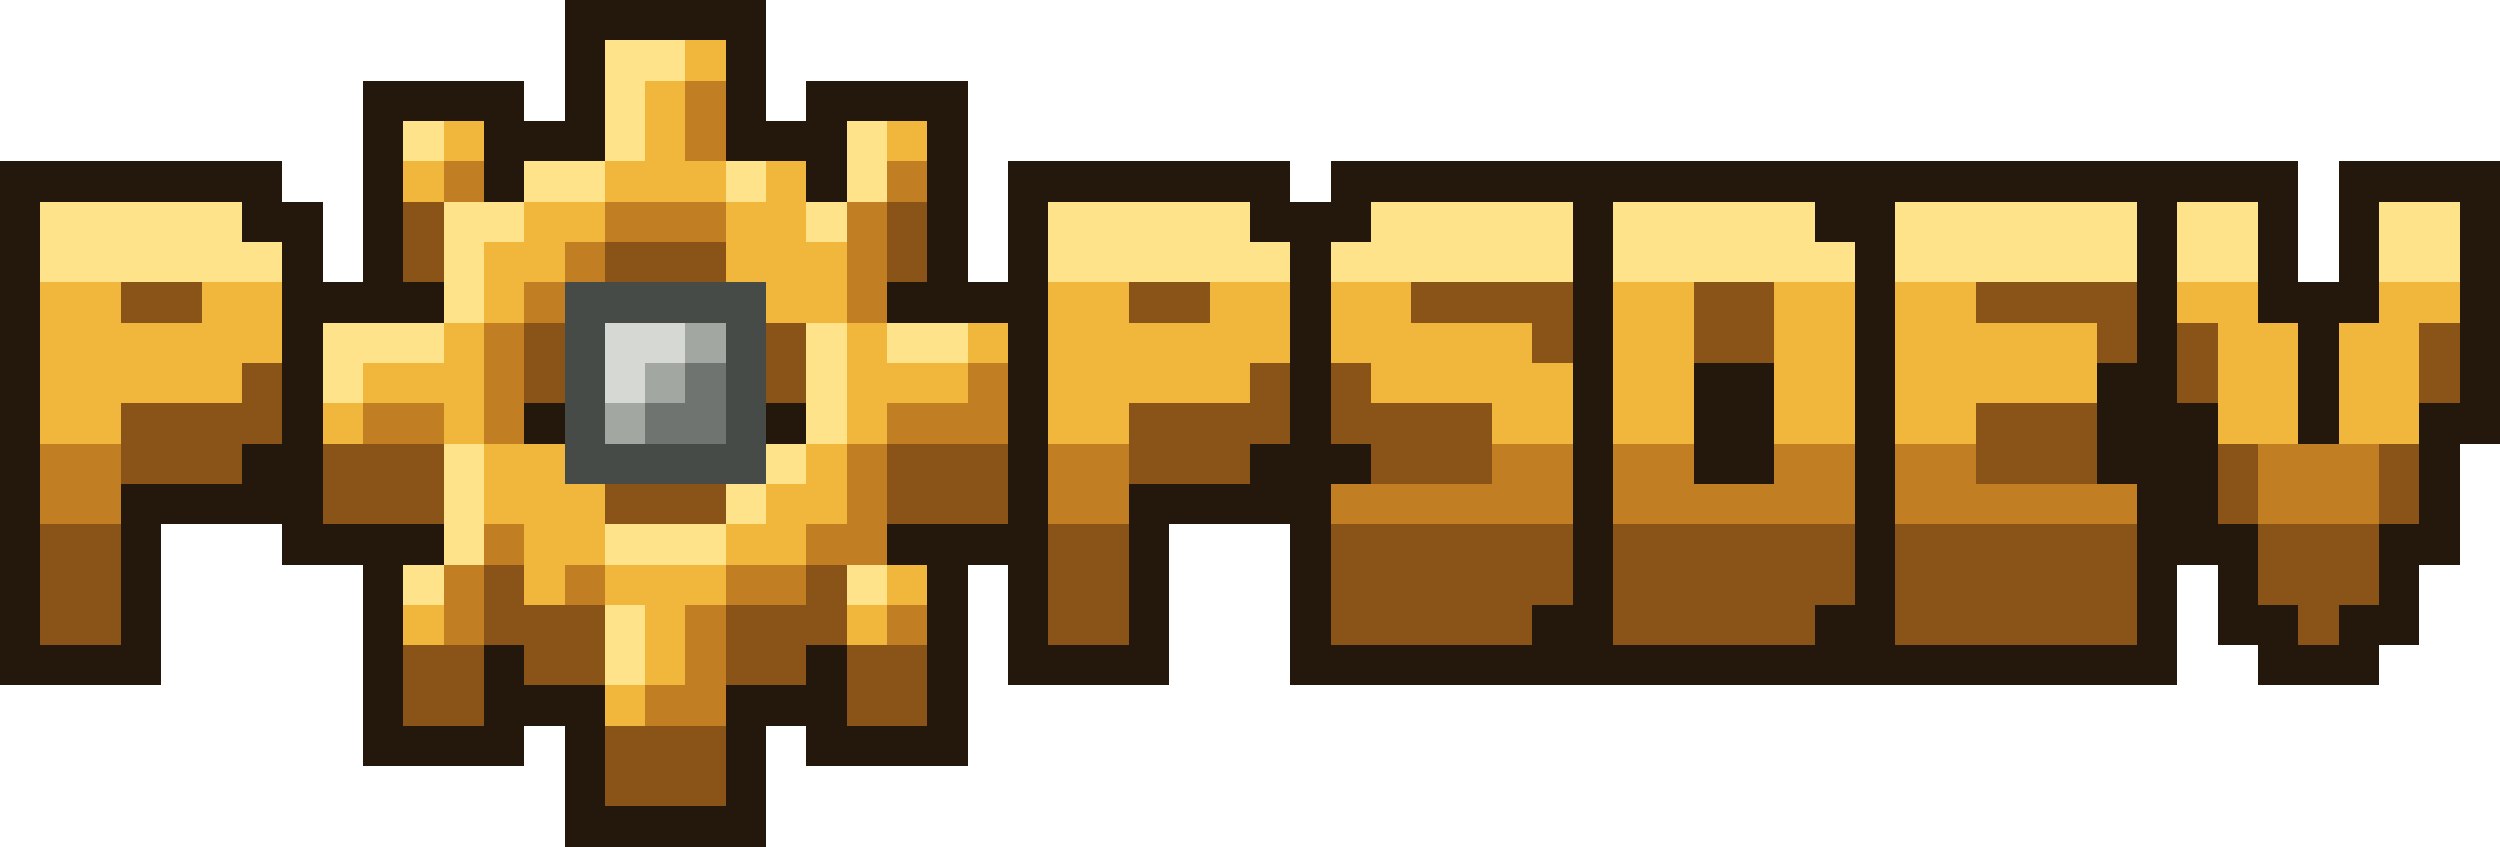
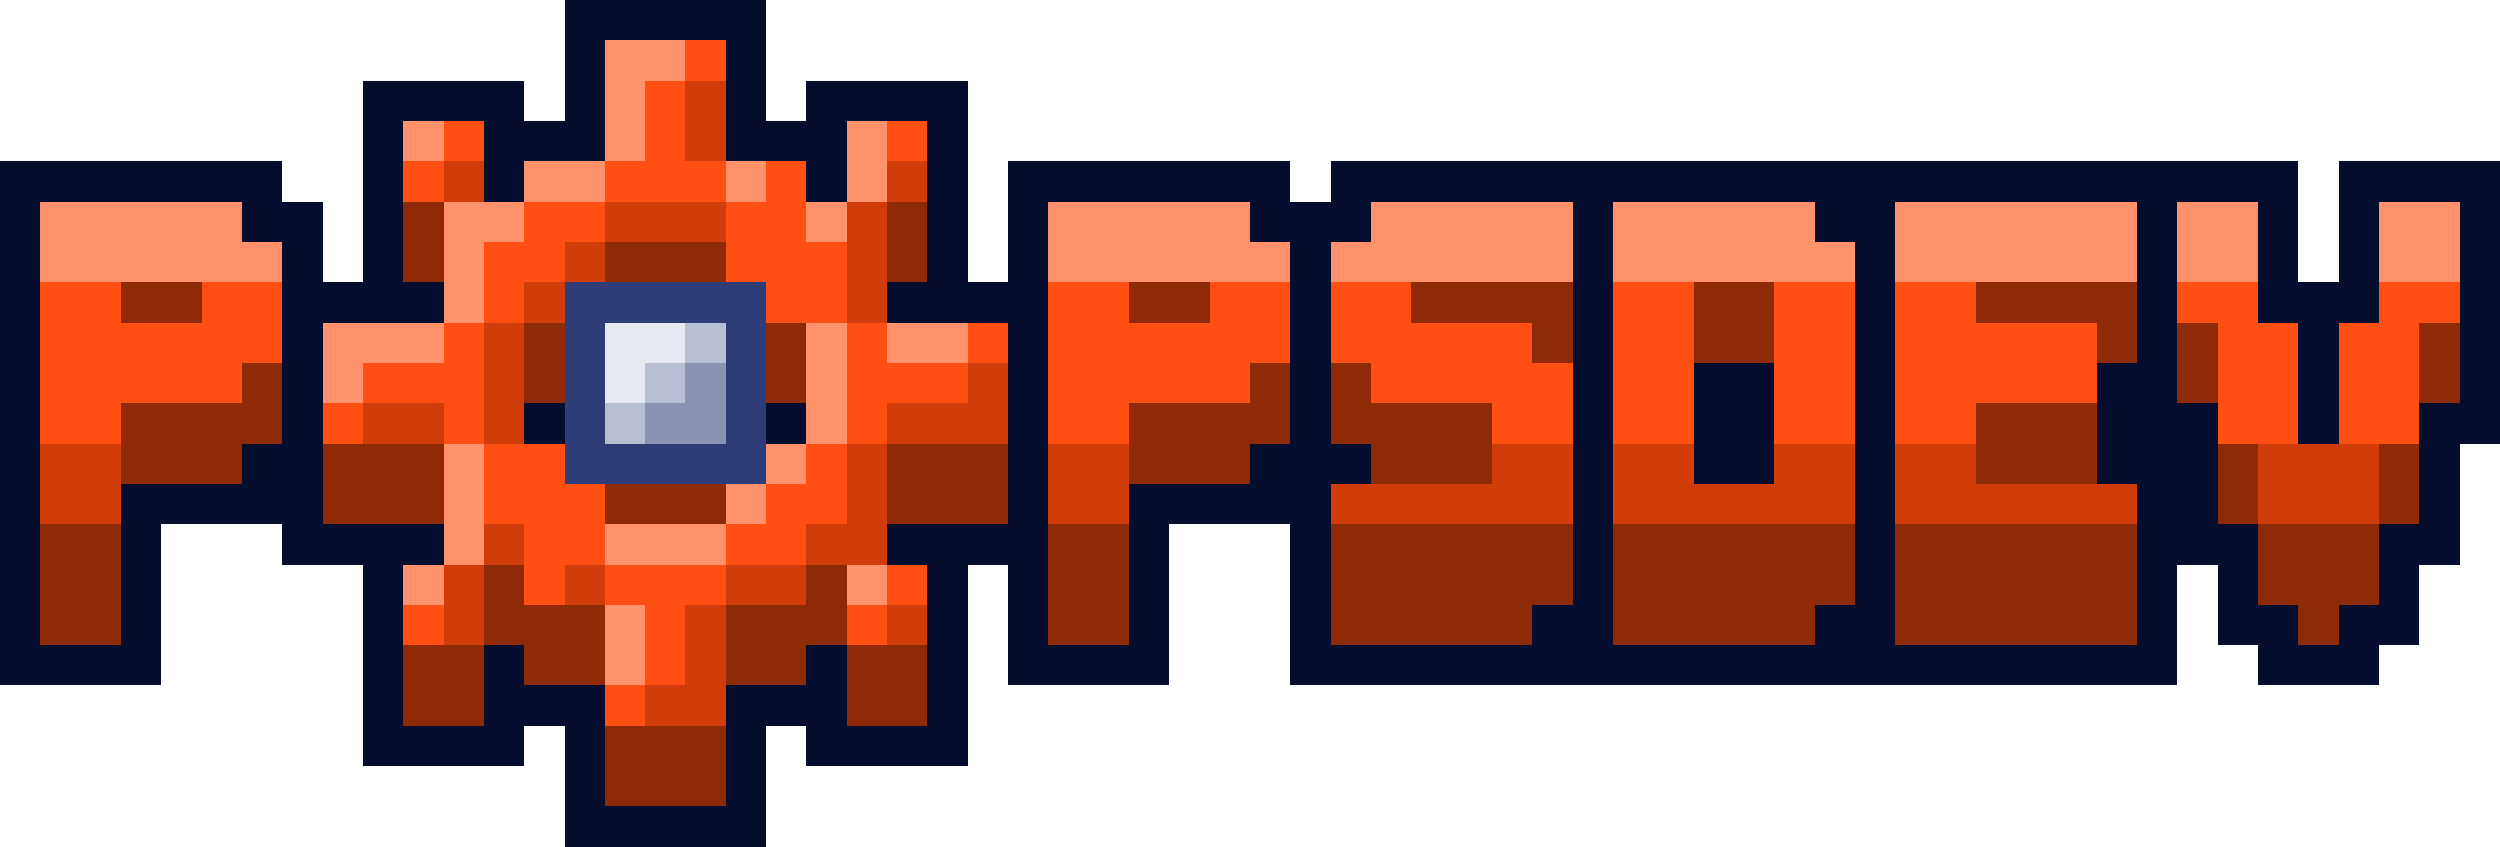
<svg xmlns="http://www.w3.org/2000/svg" viewBox="0 0 62 21" width="62" height="21" shape-rendering="crispEdges">
-   <path fill="#24170b" d="M14 0h5v1h-5zM14 1h1v1h-1zM18 1h1v1h-1zM9 2h4v1h-4zM14 2h1v1h-1zM18 2h1v1h-1zM20 2h4v1h-4zM9 3h1v1h-1zM12 3h3v1h-3zM18 3h3v1h-3zM23 3h1v1h-1zM0 4h7v1h-7zM9 4h1v1h-1zM12 4h1v1h-1zM20 4h1v1h-1zM23 4h1v1h-1zM25 4h7v1h-7zM33 4h24v1h-24zM58 4h4v1h-4zM0 5h1v1h-1zM6 5h2v1h-2zM9 5h1v1h-1zM23 5h1v1h-1zM25 5h1v1h-1zM31 5h3v1h-3zM39 5h1v1h-1zM45 5h2v1h-2zM53 5h1v1h-1zM56 5h1v1h-1zM58 5h1v1h-1zM61 5h1v1h-1zM0 6h1v1h-1zM7 6h1v1h-1zM9 6h1v1h-1zM23 6h1v1h-1zM25 6h1v1h-1zM32 6h1v1h-1zM39 6h1v1h-1zM46 6h1v1h-1zM53 6h1v1h-1zM56 6h1v1h-1zM58 6h1v1h-1zM61 6h1v1h-1zM0 7h1v1h-1zM7 7h4v1h-4zM22 7h4v1h-4zM32 7h1v1h-1zM39 7h1v1h-1zM46 7h1v1h-1zM53 7h1v1h-1zM56 7h3v1h-3zM61 7h1v1h-1zM0 8h1v1h-1zM7 8h1v1h-1zM25 8h1v1h-1zM32 8h1v1h-1zM39 8h1v1h-1zM46 8h1v1h-1zM53 8h1v1h-1zM57 8h1v1h-1zM61 8h1v1h-1zM0 9h1v1h-1zM7 9h1v1h-1zM25 9h1v1h-1zM32 9h1v1h-1zM39 9h1v1h-1zM42 9h2v1h-2zM46 9h1v1h-1zM52 9h2v1h-2zM57 9h1v1h-1zM61 9h1v1h-1zM0 10h1v1h-1zM7 10h1v1h-1zM13 10h1v1h-1zM19 10h1v1h-1zM25 10h1v1h-1zM32 10h1v1h-1zM39 10h1v1h-1zM42 10h2v1h-2zM46 10h1v1h-1zM52 10h3v1h-3zM57 10h1v1h-1zM60 10h2v1h-2zM0 11h1v1h-1zM6 11h2v1h-2zM25 11h1v1h-1zM31 11h3v1h-3zM39 11h1v1h-1zM42 11h2v1h-2zM46 11h1v1h-1zM52 11h3v1h-3zM60 11h1v1h-1zM0 12h1v1h-1zM3 12h5v1h-5zM25 12h1v1h-1zM28 12h5v1h-5zM39 12h1v1h-1zM46 12h1v1h-1zM53 12h2v1h-2zM60 12h1v1h-1zM0 13h1v1h-1zM3 13h1v1h-1zM7 13h4v1h-4zM22 13h4v1h-4zM28 13h1v1h-1zM32 13h1v1h-1zM39 13h1v1h-1zM46 13h1v1h-1zM53 13h3v1h-3zM59 13h2v1h-2zM0 14h1v1h-1zM3 14h1v1h-1zM9 14h1v1h-1zM23 14h1v1h-1zM25 14h1v1h-1zM28 14h1v1h-1zM32 14h1v1h-1zM39 14h1v1h-1zM46 14h1v1h-1zM53 14h1v1h-1zM55 14h1v1h-1zM59 14h1v1h-1zM0 15h1v1h-1zM3 15h1v1h-1zM9 15h1v1h-1zM23 15h1v1h-1zM25 15h1v1h-1zM28 15h1v1h-1zM32 15h1v1h-1zM38 15h2v1h-2zM45 15h2v1h-2zM53 15h1v1h-1zM55 15h2v1h-2zM58 15h2v1h-2zM0 16h4v1h-4zM9 16h1v1h-1zM12 16h1v1h-1zM20 16h1v1h-1zM23 16h1v1h-1zM25 16h4v1h-4zM32 16h22v1h-22zM56 16h3v1h-3zM9 17h1v1h-1zM12 17h3v1h-3zM18 17h3v1h-3zM23 17h1v1h-1zM9 18h4v1h-4zM14 18h1v1h-1zM18 18h1v1h-1zM20 18h4v1h-4zM14 19h1v1h-1zM18 19h1v1h-1zM14 20h5v1h-5z" />
-   <path fill="#ffe38a" d="M15 1h2v1h-2zM15 2h1v1h-1zM10 3h1v1h-1zM15 3h1v1h-1zM21 3h1v1h-1zM13 4h2v1h-2zM18 4h1v1h-1zM21 4h1v1h-1zM1 5h5v1h-5zM11 5h2v1h-2zM20 5h1v1h-1zM26 5h5v1h-5zM34 5h5v1h-5zM40 5h5v1h-5zM47 5h6v1h-6zM54 5h2v1h-2zM59 5h2v1h-2zM1 6h6v1h-6zM11 6h1v1h-1zM26 6h6v1h-6zM33 6h6v1h-6zM40 6h6v1h-6zM47 6h6v1h-6zM54 6h2v1h-2zM59 6h2v1h-2zM11 7h1v1h-1zM8 8h3v1h-3zM20 8h1v1h-1zM22 8h2v1h-2zM8 9h1v1h-1zM20 9h1v1h-1zM20 10h1v1h-1zM11 11h1v1h-1zM19 11h1v1h-1zM11 12h1v1h-1zM18 12h1v1h-1zM11 13h1v1h-1zM15 13h3v1h-3zM10 14h1v1h-1zM21 14h1v1h-1zM15 15h1v1h-1zM15 16h1v1h-1z" />
-   <path fill="#f0b73c" d="M17 1h1v1h-1zM16 2h1v1h-1zM11 3h1v1h-1zM16 3h1v1h-1zM22 3h1v1h-1zM10 4h1v1h-1zM15 4h3v1h-3zM19 4h1v1h-1zM13 5h2v1h-2zM18 5h2v1h-2zM12 6h2v1h-2zM18 6h3v1h-3zM1 7h2v1h-2zM5 7h2v1h-2zM12 7h1v1h-1zM19 7h2v1h-2zM26 7h2v1h-2zM30 7h2v1h-2zM33 7h2v1h-2zM40 7h2v1h-2zM44 7h2v1h-2zM47 7h2v1h-2zM54 7h2v1h-2zM59 7h2v1h-2zM1 8h6v1h-6zM11 8h1v1h-1zM21 8h1v1h-1zM24 8h1v1h-1zM26 8h6v1h-6zM33 8h5v1h-5zM40 8h2v1h-2zM44 8h2v1h-2zM47 8h5v1h-5zM55 8h2v1h-2zM58 8h2v1h-2zM1 9h5v1h-5zM9 9h3v1h-3zM21 9h3v1h-3zM26 9h5v1h-5zM34 9h5v1h-5zM40 9h2v1h-2zM44 9h2v1h-2zM47 9h5v1h-5zM55 9h2v1h-2zM58 9h2v1h-2zM1 10h2v1h-2zM8 10h1v1h-1zM11 10h1v1h-1zM21 10h1v1h-1zM26 10h2v1h-2zM37 10h2v1h-2zM40 10h2v1h-2zM44 10h2v1h-2zM47 10h2v1h-2zM55 10h2v1h-2zM58 10h2v1h-2zM12 11h2v1h-2zM20 11h1v1h-1zM12 12h3v1h-3zM19 12h2v1h-2zM13 13h2v1h-2zM18 13h2v1h-2zM13 14h1v1h-1zM15 14h3v1h-3zM22 14h1v1h-1zM10 15h1v1h-1zM16 15h1v1h-1zM21 15h1v1h-1zM16 16h1v1h-1zM15 17h1v1h-1z" />
-   <path fill="#c27e22" d="M17 2h1v1h-1zM17 3h1v1h-1zM11 4h1v1h-1zM22 4h1v1h-1zM15 5h3v1h-3zM21 5h1v1h-1zM14 6h1v1h-1zM21 6h1v1h-1zM13 7h1v1h-1zM21 7h1v1h-1zM12 8h1v1h-1zM12 9h1v1h-1zM24 9h1v1h-1zM9 10h2v1h-2zM12 10h1v1h-1zM22 10h3v1h-3zM1 11h2v1h-2zM21 11h1v1h-1zM26 11h2v1h-2zM37 11h2v1h-2zM40 11h2v1h-2zM44 11h2v1h-2zM47 11h2v1h-2zM56 11h3v1h-3zM1 12h2v1h-2zM21 12h1v1h-1zM26 12h2v1h-2zM33 12h6v1h-6zM40 12h6v1h-6zM47 12h6v1h-6zM56 12h3v1h-3zM12 13h1v1h-1zM20 13h2v1h-2zM11 14h1v1h-1zM14 14h1v1h-1zM18 14h2v1h-2zM11 15h1v1h-1zM17 15h1v1h-1zM22 15h1v1h-1zM17 16h1v1h-1zM16 17h2v1h-2z" />
-   <path fill="#8a5317" d="M10 5h1v1h-1zM22 5h1v1h-1zM10 6h1v1h-1zM15 6h3v1h-3zM22 6h1v1h-1zM3 7h2v1h-2zM28 7h2v1h-2zM35 7h4v1h-4zM42 7h2v1h-2zM49 7h4v1h-4zM13 8h1v1h-1zM19 8h1v1h-1zM38 8h1v1h-1zM42 8h2v1h-2zM52 8h1v1h-1zM54 8h1v1h-1zM60 8h1v1h-1zM6 9h1v1h-1zM13 9h1v1h-1zM19 9h1v1h-1zM31 9h1v1h-1zM33 9h1v1h-1zM54 9h1v1h-1zM60 9h1v1h-1zM3 10h4v1h-4zM28 10h4v1h-4zM33 10h4v1h-4zM49 10h3v1h-3zM3 11h3v1h-3zM8 11h3v1h-3zM22 11h3v1h-3zM28 11h3v1h-3zM34 11h3v1h-3zM49 11h3v1h-3zM55 11h1v1h-1zM59 11h1v1h-1zM8 12h3v1h-3zM15 12h3v1h-3zM22 12h3v1h-3zM55 12h1v1h-1zM59 12h1v1h-1zM1 13h2v1h-2zM26 13h2v1h-2zM33 13h6v1h-6zM40 13h6v1h-6zM47 13h6v1h-6zM56 13h3v1h-3zM1 14h2v1h-2zM12 14h1v1h-1zM20 14h1v1h-1zM26 14h2v1h-2zM33 14h6v1h-6zM40 14h6v1h-6zM47 14h6v1h-6zM56 14h3v1h-3zM1 15h2v1h-2zM12 15h3v1h-3zM18 15h3v1h-3zM26 15h2v1h-2zM33 15h5v1h-5zM40 15h5v1h-5zM47 15h6v1h-6zM57 15h1v1h-1zM10 16h2v1h-2zM13 16h2v1h-2zM18 16h2v1h-2zM21 16h2v1h-2zM10 17h2v1h-2zM21 17h2v1h-2zM15 18h3v1h-3zM15 19h3v1h-3z" />
-   <path fill="#474b48" d="M14 7h5v1h-5zM14 8h1v1h-1zM18 8h1v1h-1zM14 9h1v1h-1zM18 9h1v1h-1zM14 10h1v1h-1zM18 10h1v1h-1zM14 11h5v1h-5z" />
-   <path fill="#d5d8d3" d="M15 8h2v1h-2zM15 9h1v1h-1z" />
-   <path fill="#a3a7a2" d="M17 8h1v1h-1zM16 9h1v1h-1zM15 10h1v1h-1z" />
-   <path fill="#6f7470" d="M17 9h1v1h-1zM16 10h2v1h-2z" />
+   <path fill="#050e2e" d="M14 0h5v1h-5zM14 1h1v1h-1zM18 1h1v1h-1zM9 2h4v1h-4zM14 2h1v1h-1zM18 2h1v1h-1zM20 2h4v1h-4zM9 3h1v1h-1zM12 3h3v1h-3zM18 3h3v1h-3zM23 3h1v1h-1zM0 4h7v1h-7zM9 4h1v1h-1zM12 4h1v1h-1zM20 4h1v1h-1zM23 4h1v1h-1zM25 4h7v1h-7zM33 4h24v1h-24zM58 4h4v1h-4zM0 5h1v1h-1zM6 5h2v1h-2zM9 5h1v1h-1zM23 5h1v1h-1zM25 5h1v1h-1zM31 5h3v1h-3zM39 5h1v1h-1zM45 5h2v1h-2zM53 5h1v1h-1zM56 5h1v1h-1zM58 5h1v1h-1zM61 5h1v1h-1zM0 6h1v1h-1zM7 6h1v1h-1zM9 6h1v1h-1zM23 6h1v1h-1zM25 6h1v1h-1zM32 6h1v1h-1zM39 6h1v1h-1zM46 6h1v1h-1zM53 6h1v1h-1zM56 6h1v1h-1zM58 6h1v1h-1zM61 6h1v1h-1zM0 7h1v1h-1zM7 7h4v1h-4zM22 7h4v1h-4zM32 7h1v1h-1zM39 7h1v1h-1zM46 7h1v1h-1zM53 7h1v1h-1zM56 7h3v1h-3zM61 7h1v1h-1zM0 8h1v1h-1zM7 8h1v1h-1zM25 8h1v1h-1zM32 8h1v1h-1zM39 8h1v1h-1zM46 8h1v1h-1zM53 8h1v1h-1zM57 8h1v1h-1zM61 8h1v1h-1zM0 9h1v1h-1zM7 9h1v1h-1zM25 9h1v1h-1zM32 9h1v1h-1zM39 9h1v1h-1zM42 9h2v1h-2zM46 9h1v1h-1zM52 9h2v1h-2zM57 9h1v1h-1zM61 9h1v1h-1zM0 10h1v1h-1zM7 10h1v1h-1zM13 10h1v1h-1zM19 10h1v1h-1zM25 10h1v1h-1zM32 10h1v1h-1zM39 10h1v1h-1zM42 10h2v1h-2zM46 10h1v1h-1zM52 10h3v1h-3zM57 10h1v1h-1zM60 10h2v1h-2zM0 11h1v1h-1zM6 11h2v1h-2zM25 11h1v1h-1zM31 11h3v1h-3zM39 11h1v1h-1zM42 11h2v1h-2zM46 11h1v1h-1zM52 11h3v1h-3zM60 11h1v1h-1zM0 12h1v1h-1zM3 12h5v1h-5zM25 12h1v1h-1zM28 12h5v1h-5zM39 12h1v1h-1zM46 12h1v1h-1zM53 12h2v1h-2zM60 12h1v1h-1zM0 13h1v1h-1zM3 13h1v1h-1zM7 13h4v1h-4zM22 13h4v1h-4zM28 13h1v1h-1zM32 13h1v1h-1zM39 13h1v1h-1zM46 13h1v1h-1zM53 13h3v1h-3zM59 13h2v1h-2zM0 14h1v1h-1zM3 14h1v1h-1zM9 14h1v1h-1zM23 14h1v1h-1zM25 14h1v1h-1zM28 14h1v1h-1zM32 14h1v1h-1zM39 14h1v1h-1zM46 14h1v1h-1zM53 14h1v1h-1zM55 14h1v1h-1zM59 14h1v1h-1zM0 15h1v1h-1zM3 15h1v1h-1zM9 15h1v1h-1zM23 15h1v1h-1zM25 15h1v1h-1zM28 15h1v1h-1zM32 15h1v1h-1zM38 15h2v1h-2zM45 15h2v1h-2zM53 15h1v1h-1zM55 15h2v1h-2zM58 15h2v1h-2zM0 16h4v1h-4zM9 16h1v1h-1zM12 16h1v1h-1zM20 16h1v1h-1zM23 16h1v1h-1zM25 16h4v1h-4zM32 16h22v1h-22zM56 16h3v1h-3zM9 17h1v1h-1zM12 17h3v1h-3zM18 17h3v1h-3zM23 17h1v1h-1zM9 18h4v1h-4zM14 18h1v1h-1zM18 18h1v1h-1zM20 18h4v1h-4zM14 19h1v1h-1zM18 19h1v1h-1zM14 20h5v1h-5z" />
+   <path fill="#ff916b" d="M15 1h2v1h-2zM15 2h1v1h-1zM10 3h1v1h-1zM15 3h1v1h-1zM21 3h1v1h-1zM13 4h2v1h-2zM18 4h1v1h-1zM21 4h1v1h-1zM1 5h5v1h-5zM11 5h2v1h-2zM20 5h1v1h-1zM26 5h5v1h-5zM34 5h5v1h-5zM40 5h5v1h-5zM47 5h6v1h-6zM54 5h2v1h-2zM59 5h2v1h-2zM1 6h6v1h-6zM11 6h1v1h-1zM26 6h6v1h-6zM33 6h6v1h-6zM40 6h6v1h-6zM47 6h6v1h-6zM54 6h2v1h-2zM59 6h2v1h-2zM11 7h1v1h-1zM8 8h3v1h-3zM20 8h1v1h-1zM22 8h2v1h-2zM8 9h1v1h-1zM20 9h1v1h-1zM20 10h1v1h-1zM11 11h1v1h-1zM19 11h1v1h-1zM11 12h1v1h-1zM18 12h1v1h-1zM11 13h1v1h-1zM15 13h3v1h-3zM10 14h1v1h-1zM21 14h1v1h-1zM15 15h1v1h-1zM15 16h1v1h-1z" />
+   <path fill="#ff4f12" d="M17 1h1v1h-1zM16 2h1v1h-1zM11 3h1v1h-1zM16 3h1v1h-1zM22 3h1v1h-1zM10 4h1v1h-1zM15 4h3v1h-3zM19 4h1v1h-1zM13 5h2v1h-2zM18 5h2v1h-2zM12 6h2v1h-2zM18 6h3v1h-3zM1 7h2v1h-2zM5 7h2v1h-2zM12 7h1v1h-1zM19 7h2v1h-2zM26 7h2v1h-2zM30 7h2v1h-2zM33 7h2v1h-2zM40 7h2v1h-2zM44 7h2v1h-2zM47 7h2v1h-2zM54 7h2v1h-2zM59 7h2v1h-2zM1 8h6v1h-6zM11 8h1v1h-1zM21 8h1v1h-1zM24 8h1v1h-1zM26 8h6v1h-6zM33 8h5v1h-5zM40 8h2v1h-2zM44 8h2v1h-2zM47 8h5v1h-5zM55 8h2v1h-2zM58 8h2v1h-2zM1 9h5v1h-5zM9 9h3v1h-3zM21 9h3v1h-3zM26 9h5v1h-5zM34 9h5v1h-5zM40 9h2v1h-2zM44 9h2v1h-2zM47 9h5v1h-5zM55 9h2v1h-2zM58 9h2v1h-2zM1 10h2v1h-2zM8 10h1v1h-1zM11 10h1v1h-1zM21 10h1v1h-1zM26 10h2v1h-2zM37 10h2v1h-2zM40 10h2v1h-2zM44 10h2v1h-2zM47 10h2v1h-2zM55 10h2v1h-2zM58 10h2v1h-2zM12 11h2v1h-2zM20 11h1v1h-1zM12 12h3v1h-3zM19 12h2v1h-2zM13 13h2v1h-2zM18 13h2v1h-2zM13 14h1v1h-1zM15 14h3v1h-3zM22 14h1v1h-1zM10 15h1v1h-1zM16 15h1v1h-1zM21 15h1v1h-1zM16 16h1v1h-1zM15 17h1v1h-1z" />
+   <path fill="#d13d0a" d="M17 2h1v1h-1zM17 3h1v1h-1zM11 4h1v1h-1zM22 4h1v1h-1zM15 5h3v1h-3zM21 5h1v1h-1zM14 6h1v1h-1zM21 6h1v1h-1zM13 7h1v1h-1zM21 7h1v1h-1zM12 8h1v1h-1zM12 9h1v1h-1zM24 9h1v1h-1zM9 10h2v1h-2zM12 10h1v1h-1zM22 10h3v1h-3zM1 11h2v1h-2zM21 11h1v1h-1zM26 11h2v1h-2zM37 11h2v1h-2zM40 11h2v1h-2zM44 11h2v1h-2zM47 11h2v1h-2zM56 11h3v1h-3zM1 12h2v1h-2zM21 12h1v1h-1zM26 12h2v1h-2zM33 12h6v1h-6zM40 12h6v1h-6zM47 12h6v1h-6zM56 12h3v1h-3zM12 13h1v1h-1zM20 13h2v1h-2zM11 14h1v1h-1zM14 14h1v1h-1zM18 14h2v1h-2zM11 15h1v1h-1zM17 15h1v1h-1zM22 15h1v1h-1zM17 16h1v1h-1zM16 17h2v1h-2z" />
+   <path fill="#8f2a06" d="M10 5h1v1h-1zM22 5h1v1h-1zM10 6h1v1h-1zM15 6h3v1h-3zM22 6h1v1h-1zM3 7h2v1h-2zM28 7h2v1h-2zM35 7h4v1h-4zM42 7h2v1h-2zM49 7h4v1h-4zM13 8h1v1h-1zM19 8h1v1h-1zM38 8h1v1h-1zM42 8h2v1h-2zM52 8h1v1h-1zM54 8h1v1h-1zM60 8h1v1h-1zM6 9h1v1h-1zM13 9h1v1h-1zM19 9h1v1h-1zM31 9h1v1h-1zM33 9h1v1h-1zM54 9h1v1h-1zM60 9h1v1h-1zM3 10h4v1h-4zM28 10h4v1h-4zM33 10h4v1h-4zM49 10h3v1h-3zM3 11h3v1h-3zM8 11h3v1h-3zM22 11h3v1h-3zM28 11h3v1h-3zM34 11h3v1h-3zM49 11h3v1h-3zM55 11h1v1h-1zM59 11h1v1h-1zM8 12h3v1h-3zM15 12h3v1h-3zM22 12h3v1h-3zM55 12h1v1h-1zM59 12h1v1h-1zM1 13h2v1h-2zM26 13h2v1h-2zM33 13h6v1h-6zM40 13h6v1h-6zM47 13h6v1h-6zM56 13h3v1h-3zM1 14h2v1h-2zM12 14h1v1h-1zM20 14h1v1h-1zM26 14h2v1h-2zM33 14h6v1h-6zM40 14h6v1h-6zM47 14h6v1h-6zM56 14h3v1h-3zM1 15h2v1h-2zM12 15h3v1h-3zM18 15h3v1h-3zM26 15h2v1h-2zM33 15h5v1h-5zM40 15h5v1h-5zM47 15h6v1h-6zM57 15h1v1h-1zM10 16h2v1h-2zM13 16h2v1h-2zM18 16h2v1h-2zM21 16h2v1h-2zM10 17h2v1h-2zM21 17h2v1h-2zM15 18h3v1h-3zM15 19h3v1h-3z" />
+   <path fill="#2e3d78" d="M14 7h5v1h-5zM14 8h1v1h-1zM18 8h1v1h-1zM14 9h1v1h-1zM18 9h1v1h-1zM14 10h1v1h-1zM18 10h1v1h-1zM14 11h5v1h-5z" />
+   <path fill="#e6e9f2" d="M15 8h2v1h-2zM15 9h1v1h-1z" />
+   <path fill="#b9bfd3" d="M17 8h1v1h-1zM16 9h1v1h-1zM15 10h1v1h-1z" />
+   <path fill="#8b93b2" d="M17 9h1v1h-1zM16 10h2v1h-2z" />
</svg>
